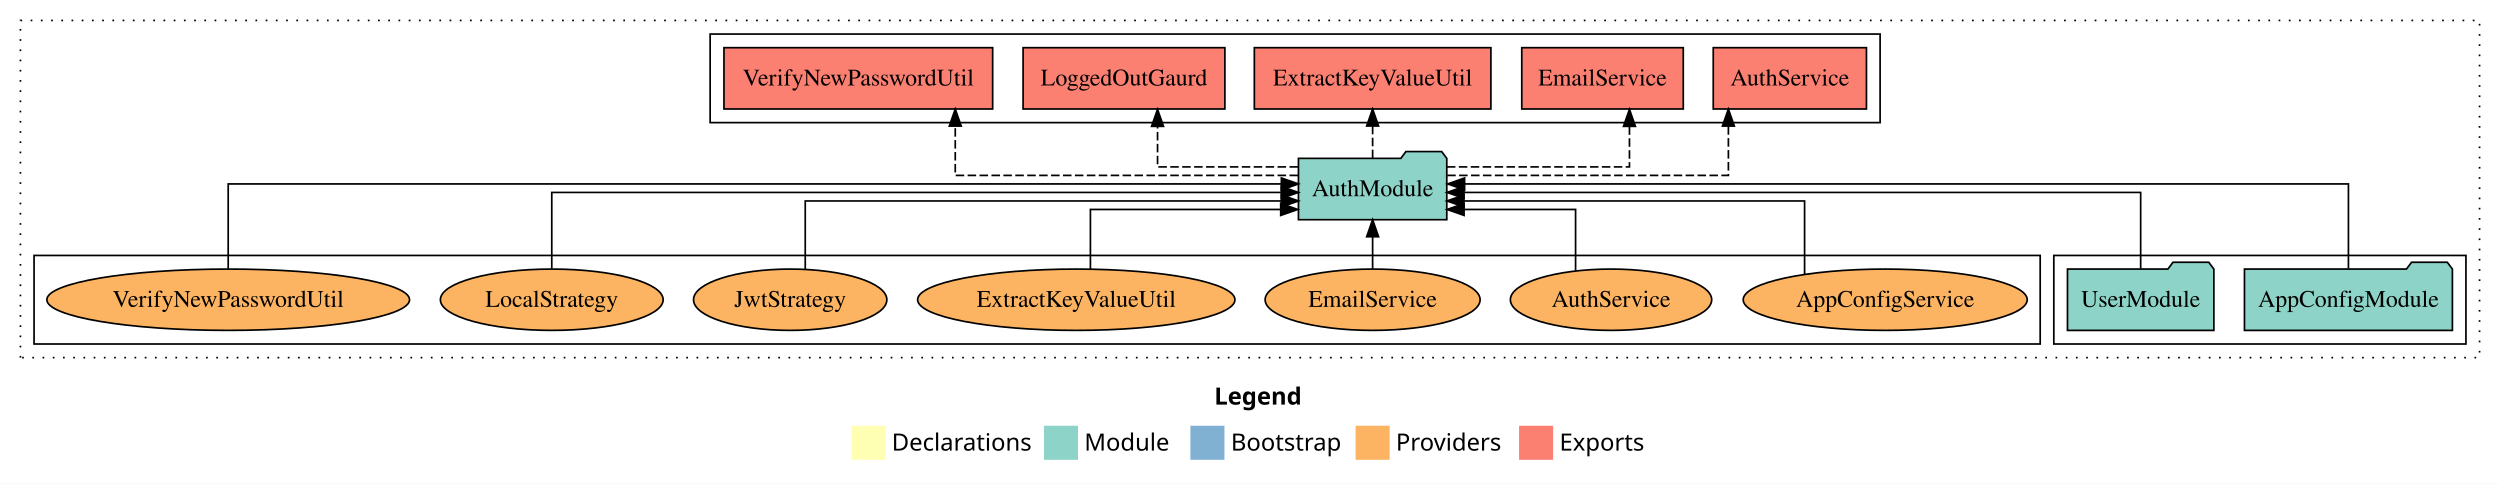
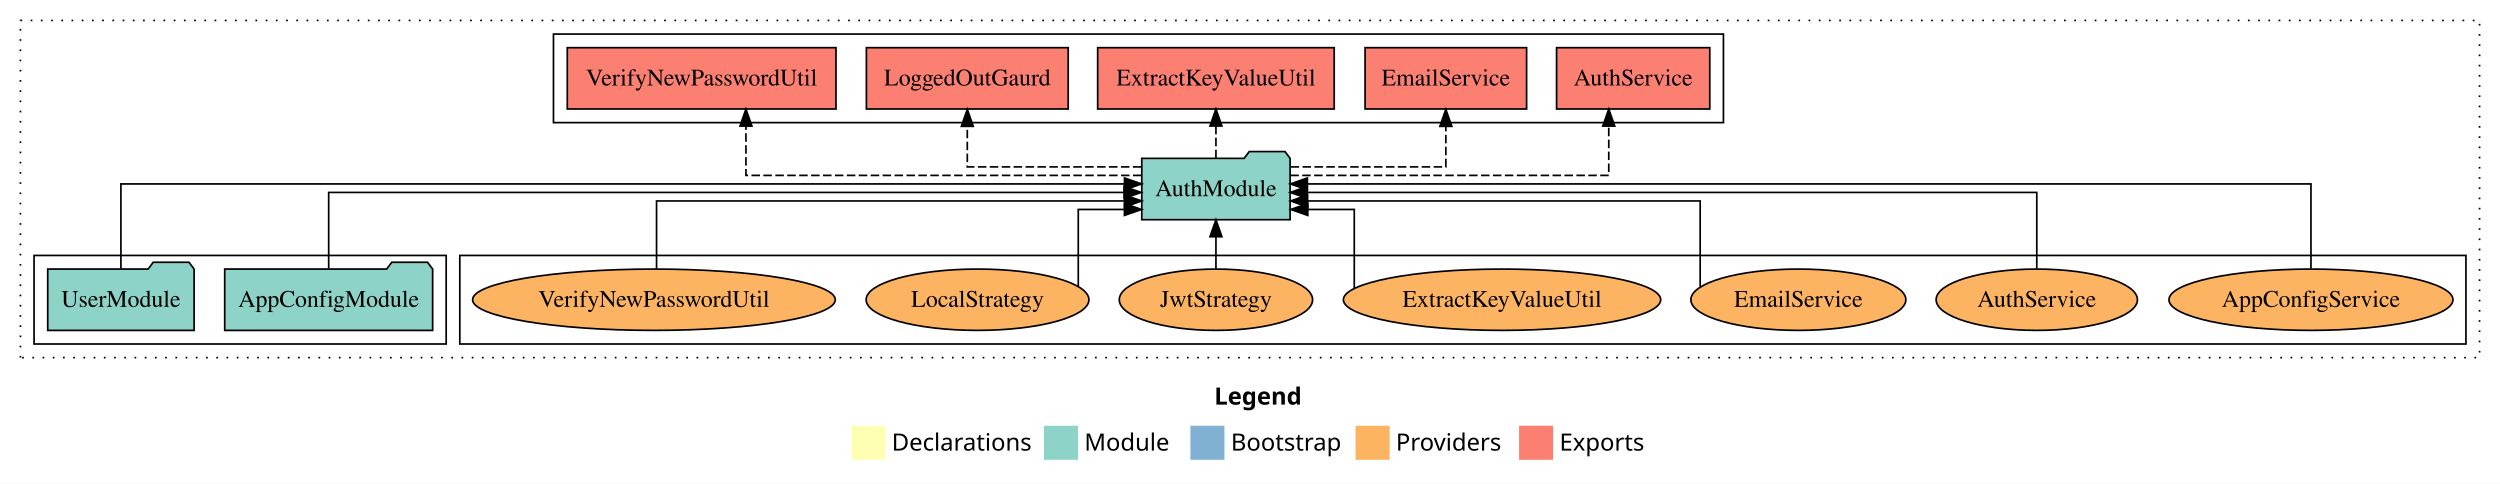
<svg xmlns="http://www.w3.org/2000/svg" width="1468pt" height="284pt" viewBox="0.00 0.00 1468.00 284.00">
  <g id="graph0" class="graph" transform="scale(1 1) rotate(0) translate(4 280)">
    <polygon fill="white" stroke="transparent" points="-4,4 -4,-280 1464,-280 1464,4 -4,4" />
    <text text-anchor="start" x="709.01" y="-42.4" font-family="sans-serif" font-weight="bold" font-size="14.00">Legend</text>
    <polygon fill="#ffffb3" stroke="transparent" points="496,-10 496,-30 516,-30 516,-10 496,-10" />
    <text text-anchor="start" x="519.63" y="-15.4" font-family="sans-serif" font-size="14.00">  Declarations</text>
    <polygon fill="#8dd3c7" stroke="transparent" points="609,-10 609,-30 629,-30 629,-10 609,-10" />
    <text text-anchor="start" x="632.73" y="-15.4" font-family="sans-serif" font-size="14.00">  Module</text>
    <polygon fill="#80b1d3" stroke="transparent" points="695,-10 695,-30 715,-30 715,-10 695,-10" />
    <text text-anchor="start" x="718.78" y="-15.4" font-family="sans-serif" font-size="14.00">  Bootstrap</text>
    <polygon fill="#fdb462" stroke="transparent" points="792,-10 792,-30 812,-30 812,-10 792,-10" />
    <text text-anchor="start" x="815.67" y="-15.4" font-family="sans-serif" font-size="14.00">  Providers</text>
    <polygon fill="#fb8072" stroke="transparent" points="888,-10 888,-30 908,-30 908,-10 888,-10" />
    <text text-anchor="start" x="911.73" y="-15.4" font-family="sans-serif" font-size="14.00">  Exports</text>
    <g id="clust1" class="cluster">
      <polygon fill="none" stroke="black" stroke-dasharray="1,5" points="8,-70 8,-268 1452,-268 1452,-70 8,-70" />
    </g>
+     <g id="clust6" class="cluster">
+       <polygon fill="none" stroke="black" points="266,-78 266,-130 1444,-130 1444,-78 266,-78" />
+     </g>
    <g id="clust3" class="cluster">
-       <polygon fill="none" stroke="black" points="1202,-78 1202,-130 1444,-130 1444,-78 1202,-78" />
-     </g>
-     <g id="clust6" class="cluster">
-       <polygon fill="none" stroke="black" points="16,-78 16,-130 1194,-130 1194,-78 16,-78" />
+       <polygon fill="none" stroke="black" points="16,-78 16,-130 258,-130 258,-78 16,-78" />
    </g>
    <g id="clust4" class="cluster">
-       <polygon fill="none" stroke="black" points="413,-208 413,-260 1100,-260 1100,-208 413,-208" />
+       <polygon fill="none" stroke="black" points="321,-208 321,-260 1008,-260 1008,-208 321,-208" />
    </g>
    <g id="node1" class="node">
-       <polygon fill="#8dd3c7" stroke="black" points="1436.05,-122 1433.05,-126 1412.05,-126 1409.05,-122 1313.95,-122 1313.95,-86 1436.05,-86 1436.05,-122" />
-       <text text-anchor="middle" x="1375" y="-99.8" font-family="Times,serif" font-size="14.00">AppConfigModule</text>
+       <polygon fill="#8dd3c7" stroke="black" points="250.05,-122 247.05,-126 226.05,-126 223.05,-122 127.95,-122 127.95,-86 250.05,-86 250.05,-122" />
+       <text text-anchor="middle" x="189" y="-99.8" font-family="Times,serif" font-size="14.00">AppConfigModule</text>
    </g>
    <g id="node3" class="node">
-       <polygon fill="#8dd3c7" stroke="black" points="845.55,-187 842.55,-191 821.55,-191 818.55,-187 758.45,-187 758.45,-151 845.55,-151 845.55,-187" />
-       <text text-anchor="middle" x="802" y="-164.8" font-family="Times,serif" font-size="14.00">AuthModule</text>
+       <polygon fill="#8dd3c7" stroke="black" points="753.55,-187 750.55,-191 729.55,-191 726.55,-187 666.45,-187 666.45,-151 753.55,-151 753.55,-187" />
+       <text text-anchor="middle" x="710" y="-164.8" font-family="Times,serif" font-size="14.00">AuthModule</text>
    </g>
    <g id="edge1" class="edge">
-       <path fill="none" stroke="black" d="M1375,-122.22C1375,-142.37 1375,-172 1375,-172 1375,-172 856.01,-172 856.01,-172" />
-       <polygon fill="black" stroke="black" points="856.01,-168.5 846.01,-172 856.01,-175.5 856.01,-168.5" />
+       <path fill="none" stroke="black" d="M189,-122.22C189,-140.83 189,-167 189,-167 189,-167 656.03,-167 656.03,-167" />
+       <polygon fill="black" stroke="black" points="656.03,-170.5 666.03,-167 656.03,-163.5 656.03,-170.5" />
    </g>
    <g id="node2" class="node">
-       <polygon fill="#8dd3c7" stroke="black" points="1295.98,-122 1292.98,-126 1271.98,-126 1268.98,-122 1210.02,-122 1210.02,-86 1295.98,-86 1295.98,-122" />
-       <text text-anchor="middle" x="1253" y="-99.8" font-family="Times,serif" font-size="14.00">UserModule</text>
+       <polygon fill="#8dd3c7" stroke="black" points="109.98,-122 106.98,-126 85.98,-126 82.98,-122 24.02,-122 24.02,-86 109.98,-86 109.98,-122" />
+       <text text-anchor="middle" x="67" y="-99.8" font-family="Times,serif" font-size="14.00">UserModule</text>
    </g>
    <g id="edge2" class="edge">
-       <path fill="none" stroke="black" d="M1253,-122.22C1253,-140.83 1253,-167 1253,-167 1253,-167 855.65,-167 855.65,-167" />
-       <polygon fill="black" stroke="black" points="855.65,-163.5 845.65,-167 855.65,-170.5 855.65,-163.5" />
+       <path fill="none" stroke="black" d="M67,-122.22C67,-142.37 67,-172 67,-172 67,-172 656.31,-172 656.31,-172" />
+       <polygon fill="black" stroke="black" points="656.31,-175.5 666.31,-172 656.31,-168.5 656.31,-175.5" />
    </g>
    <g id="node4" class="node">
-       <polygon fill="#fb8072" stroke="black" points="1091.98,-252 1002.02,-252 1002.02,-216 1091.98,-216 1091.98,-252" />
-       <text text-anchor="middle" x="1047" y="-229.8" font-family="Times,serif" font-size="14.00">AuthService </text>
+       <polygon fill="#fb8072" stroke="black" points="999.98,-252 910.02,-252 910.02,-216 999.98,-216 999.98,-252" />
+       <text text-anchor="middle" x="955" y="-229.8" font-family="Times,serif" font-size="14.00">AuthService </text>
    </g>
    <g id="edge3" class="edge">
-       <path fill="none" stroke="black" stroke-dasharray="5,2" d="M845.79,-177C907.05,-177 1010.91,-177 1010.91,-177 1010.91,-177 1010.91,-205.96 1010.91,-205.96" />
-       <polygon fill="black" stroke="black" points="1007.41,-205.96 1010.91,-215.96 1014.41,-205.96 1007.41,-205.96" />
+       <path fill="none" stroke="black" stroke-dasharray="5,2" d="M753.66,-177C820.53,-177 940.67,-177 940.67,-177 940.67,-177 940.67,-205.96 940.67,-205.96" />
+       <polygon fill="black" stroke="black" points="937.17,-205.96 940.67,-215.96 944.17,-205.96 937.17,-205.96" />
    </g>
    <g id="node5" class="node">
-       <polygon fill="#fb8072" stroke="black" points="984.42,-252 889.58,-252 889.58,-216 984.42,-216 984.42,-252" />
-       <text text-anchor="middle" x="937" y="-229.8" font-family="Times,serif" font-size="14.00">EmailService </text>
+       <polygon fill="#fb8072" stroke="black" points="892.42,-252 797.58,-252 797.58,-216 892.42,-216 892.42,-252" />
+       <text text-anchor="middle" x="845" y="-229.8" font-family="Times,serif" font-size="14.00">EmailService </text>
    </g>
    <g id="edge4" class="edge">
-       <path fill="none" stroke="black" stroke-dasharray="5,2" d="M845.62,-182C890.17,-182 952.82,-182 952.82,-182 952.82,-182 952.82,-205.81 952.82,-205.81" />
-       <polygon fill="black" stroke="black" points="949.32,-205.81 952.82,-215.81 956.32,-205.81 949.32,-205.81" />
+       <path fill="none" stroke="black" stroke-dasharray="5,2" d="M753.83,-182C793.25,-182 845,-182 845,-182 845,-182 845,-205.81 845,-205.81" />
+       <polygon fill="black" stroke="black" points="841.5,-205.81 845,-215.81 848.5,-205.81 841.5,-205.81" />
    </g>
    <g id="node6" class="node">
-       <polygon fill="#fb8072" stroke="black" points="871.45,-252 732.55,-252 732.55,-216 871.45,-216 871.45,-252" />
-       <text text-anchor="middle" x="802" y="-229.8" font-family="Times,serif" font-size="14.00">ExtractKeyValueUtil </text>
+       <polygon fill="#fb8072" stroke="black" points="779.45,-252 640.55,-252 640.55,-216 779.45,-216 779.45,-252" />
+       <text text-anchor="middle" x="710" y="-229.8" font-family="Times,serif" font-size="14.00">ExtractKeyValueUtil </text>
    </g>
    <g id="edge5" class="edge">
-       <path fill="none" stroke="black" stroke-dasharray="5,2" d="M802,-187.11C802,-187.11 802,-205.99 802,-205.99" />
-       <polygon fill="black" stroke="black" points="798.5,-205.99 802,-215.99 805.5,-205.99 798.5,-205.99" />
+       <path fill="none" stroke="black" stroke-dasharray="5,2" d="M710,-187.11C710,-187.11 710,-205.99 710,-205.99" />
+       <polygon fill="black" stroke="black" points="706.5,-205.99 710,-215.99 713.5,-205.99 706.5,-205.99" />
    </g>
    <g id="node7" class="node">
-       <polygon fill="#fb8072" stroke="black" points="715.25,-252 596.75,-252 596.75,-216 715.25,-216 715.25,-252" />
-       <text text-anchor="middle" x="656" y="-229.8" font-family="Times,serif" font-size="14.00">LoggedOutGaurd </text>
+       <polygon fill="#fb8072" stroke="black" points="623.25,-252 504.75,-252 504.75,-216 623.25,-216 623.25,-252" />
+       <text text-anchor="middle" x="564" y="-229.8" font-family="Times,serif" font-size="14.00">LoggedOutGaurd </text>
    </g>
    <g id="edge6" class="edge">
-       <path fill="none" stroke="black" stroke-dasharray="5,2" d="M758.18,-182C721.71,-182 675.71,-182 675.71,-182 675.71,-182 675.71,-205.81 675.71,-205.81" />
-       <polygon fill="black" stroke="black" points="672.21,-205.81 675.71,-215.81 679.21,-205.81 672.21,-205.81" />
+       <path fill="none" stroke="black" stroke-dasharray="5,2" d="M666.2,-182C623.19,-182 564,-182 564,-182 564,-182 564,-205.81 564,-205.81" />
+       <polygon fill="black" stroke="black" points="560.5,-205.81 564,-215.81 567.5,-205.81 560.5,-205.81" />
    </g>
    <g id="node8" class="node">
-       <polygon fill="#fb8072" stroke="black" points="578.89,-252 421.11,-252 421.11,-216 578.89,-216 578.89,-252" />
-       <text text-anchor="middle" x="500" y="-229.8" font-family="Times,serif" font-size="14.00">VerifyNewPasswordUtil </text>
+       <polygon fill="#fb8072" stroke="black" points="486.89,-252 329.11,-252 329.11,-216 486.89,-216 486.89,-252" />
+       <text text-anchor="middle" x="408" y="-229.8" font-family="Times,serif" font-size="14.00">VerifyNewPasswordUtil </text>
    </g>
    <g id="edge7" class="edge">
-       <path fill="none" stroke="black" stroke-dasharray="5,2" d="M758.19,-177C687.7,-177 556.93,-177 556.93,-177 556.93,-177 556.93,-205.96 556.93,-205.96" />
-       <polygon fill="black" stroke="black" points="553.43,-205.96 556.93,-215.96 560.43,-205.96 553.43,-205.96" />
+       <path fill="none" stroke="black" stroke-dasharray="5,2" d="M666.27,-177C588.45,-177 434.02,-177 434.02,-177 434.02,-177 434.02,-205.96 434.02,-205.96" />
+       <polygon fill="black" stroke="black" points="430.52,-205.96 434.02,-215.96 437.52,-205.96 430.52,-205.96" />
    </g>
    <g id="node9" class="node">
-       <ellipse fill="#fdb462" stroke="black" cx="1103" cy="-104" rx="83.39" ry="18" />
-       <text text-anchor="middle" x="1103" y="-99.8" font-family="Times,serif" font-size="14.00">AppConfigService</text>
+       <ellipse fill="#fdb462" stroke="black" cx="1353" cy="-104" rx="83.39" ry="18" />
+       <text text-anchor="middle" x="1353" y="-99.8" font-family="Times,serif" font-size="14.00">AppConfigService</text>
    </g>
    <g id="edge8" class="edge">
-       <path fill="none" stroke="black" d="M1055.65,-118.94C1055.65,-136.12 1055.65,-162 1055.65,-162 1055.65,-162 855.6,-162 855.6,-162" />
-       <polygon fill="black" stroke="black" points="855.6,-158.5 845.6,-162 855.6,-165.5 855.6,-158.5" />
+       <path fill="none" stroke="black" d="M1353,-122.22C1353,-142.37 1353,-172 1353,-172 1353,-172 763.69,-172 763.69,-172" />
+       <polygon fill="black" stroke="black" points="763.69,-168.5 753.69,-172 763.69,-175.5 763.69,-168.5" />
    </g>
    <g id="node10" class="node">
-       <ellipse fill="#fdb462" stroke="black" cx="942" cy="-104" rx="59.11" ry="18" />
-       <text text-anchor="middle" x="942" y="-99.8" font-family="Times,serif" font-size="14.00">AuthService</text>
+       <ellipse fill="#fdb462" stroke="black" cx="1192" cy="-104" rx="59.11" ry="18" />
+       <text text-anchor="middle" x="1192" y="-99.8" font-family="Times,serif" font-size="14.00">AuthService</text>
    </g>
    <g id="edge9" class="edge">
-       <path fill="none" stroke="black" d="M921.18,-121.06C921.18,-136.55 921.18,-157 921.18,-157 921.18,-157 855.7,-157 855.7,-157" />
-       <polygon fill="black" stroke="black" points="855.7,-153.5 845.7,-157 855.7,-160.5 855.7,-153.5" />
+       <path fill="none" stroke="black" d="M1192,-122.22C1192,-140.83 1192,-167 1192,-167 1192,-167 763.62,-167 763.62,-167" />
+       <polygon fill="black" stroke="black" points="763.62,-163.5 753.62,-167 763.62,-170.5 763.62,-163.5" />
    </g>
    <g id="node11" class="node">
-       <ellipse fill="#fdb462" stroke="black" cx="802" cy="-104" rx="63.12" ry="18" />
-       <text text-anchor="middle" x="802" y="-99.8" font-family="Times,serif" font-size="14.00">EmailService</text>
+       <ellipse fill="#fdb462" stroke="black" cx="1052" cy="-104" rx="63.12" ry="18" />
+       <text text-anchor="middle" x="1052" y="-99.8" font-family="Times,serif" font-size="14.00">EmailService</text>
    </g>
    <g id="edge10" class="edge">
-       <path fill="none" stroke="black" d="M802,-122.11C802,-122.11 802,-140.99 802,-140.99" />
-       <polygon fill="black" stroke="black" points="798.5,-140.99 802,-150.99 805.5,-140.99 798.5,-140.99" />
+       <path fill="none" stroke="black" d="M994.34,-111.58C994.34,-127.3 994.34,-162 994.34,-162 994.34,-162 763.8,-162 763.8,-162" />
+       <polygon fill="black" stroke="black" points="763.81,-158.5 753.8,-162 763.8,-165.5 763.81,-158.5" />
    </g>
    <g id="node12" class="node">
-       <ellipse fill="#fdb462" stroke="black" cx="628" cy="-104" rx="93.17" ry="18" />
-       <text text-anchor="middle" x="628" y="-99.8" font-family="Times,serif" font-size="14.00">ExtractKeyValueUtil</text>
+       <ellipse fill="#fdb462" stroke="black" cx="878" cy="-104" rx="93.17" ry="18" />
+       <text text-anchor="middle" x="878" y="-99.8" font-family="Times,serif" font-size="14.00">ExtractKeyValueUtil</text>
    </g>
    <g id="edge11" class="edge">
-       <path fill="none" stroke="black" d="M636.29,-121.94C636.29,-137.32 636.29,-157 636.29,-157 636.29,-157 748.03,-157 748.03,-157" />
-       <polygon fill="black" stroke="black" points="748.03,-160.5 758.03,-157 748.03,-153.5 748.03,-160.5" />
+       <path fill="none" stroke="black" d="M791.23,-110.93C791.23,-125.3 791.23,-157 791.23,-157 791.23,-157 763.94,-157 763.94,-157" />
+       <polygon fill="black" stroke="black" points="763.94,-153.5 753.94,-157 763.94,-160.5 763.94,-153.5" />
    </g>
    <g id="node13" class="node">
-       <ellipse fill="#fdb462" stroke="black" cx="460" cy="-104" rx="56.76" ry="18" />
-       <text text-anchor="middle" x="460" y="-99.8" font-family="Times,serif" font-size="14.00">JwtStrategy</text>
+       <ellipse fill="#fdb462" stroke="black" cx="710" cy="-104" rx="56.76" ry="18" />
+       <text text-anchor="middle" x="710" y="-99.8" font-family="Times,serif" font-size="14.00">JwtStrategy</text>
    </g>
    <g id="edge12" class="edge">
-       <path fill="none" stroke="black" d="M468.84,-122.03C468.84,-139.06 468.84,-162 468.84,-162 468.84,-162 748.45,-162 748.45,-162" />
-       <polygon fill="black" stroke="black" points="748.45,-165.5 758.45,-162 748.45,-158.5 748.45,-165.5" />
+       <path fill="none" stroke="black" d="M710,-122.11C710,-122.11 710,-140.99 710,-140.99" />
+       <polygon fill="black" stroke="black" points="706.5,-140.99 710,-150.99 713.5,-140.99 706.5,-140.99" />
    </g>
    <g id="node14" class="node">
-       <ellipse fill="#fdb462" stroke="black" cx="320" cy="-104" rx="65.41" ry="18" />
-       <text text-anchor="middle" x="320" y="-99.8" font-family="Times,serif" font-size="14.00">LocalStrategy</text>
+       <ellipse fill="#fdb462" stroke="black" cx="570" cy="-104" rx="65.41" ry="18" />
+       <text text-anchor="middle" x="570" y="-99.8" font-family="Times,serif" font-size="14.00">LocalStrategy</text>
    </g>
    <g id="edge13" class="edge">
-       <path fill="none" stroke="black" d="M320,-122.22C320,-140.83 320,-167 320,-167 320,-167 748.38,-167 748.38,-167" />
-       <polygon fill="black" stroke="black" points="748.38,-170.5 758.38,-167 748.38,-163.5 748.38,-170.5" />
+       <path fill="none" stroke="black" d="M629.16,-111.82C629.16,-126.56 629.16,-157 629.16,-157 629.16,-157 656.27,-157 656.27,-157" />
+       <polygon fill="black" stroke="black" points="656.27,-160.5 666.27,-157 656.27,-153.5 656.27,-160.5" />
    </g>
    <g id="node15" class="node">
-       <ellipse fill="#fdb462" stroke="black" cx="130" cy="-104" rx="106.49" ry="18" />
-       <text text-anchor="middle" x="130" y="-99.8" font-family="Times,serif" font-size="14.00">VerifyNewPasswordUtil</text>
+       <ellipse fill="#fdb462" stroke="black" cx="380" cy="-104" rx="106.49" ry="18" />
+       <text text-anchor="middle" x="380" y="-99.8" font-family="Times,serif" font-size="14.00">VerifyNewPasswordUtil</text>
    </g>
    <g id="edge14" class="edge">
-       <path fill="none" stroke="black" d="M130,-122.22C130,-142.37 130,-172 130,-172 130,-172 748.43,-172 748.43,-172" />
-       <polygon fill="black" stroke="black" points="748.43,-175.5 758.43,-172 748.43,-168.5 748.43,-175.5" />
+       <path fill="none" stroke="black" d="M381.53,-122.03C381.53,-139.06 381.53,-162 381.53,-162 381.53,-162 656.38,-162 656.38,-162" />
+       <polygon fill="black" stroke="black" points="656.38,-165.5 666.38,-162 656.38,-158.5 656.38,-165.5" />
    </g>
  </g>
</svg>
